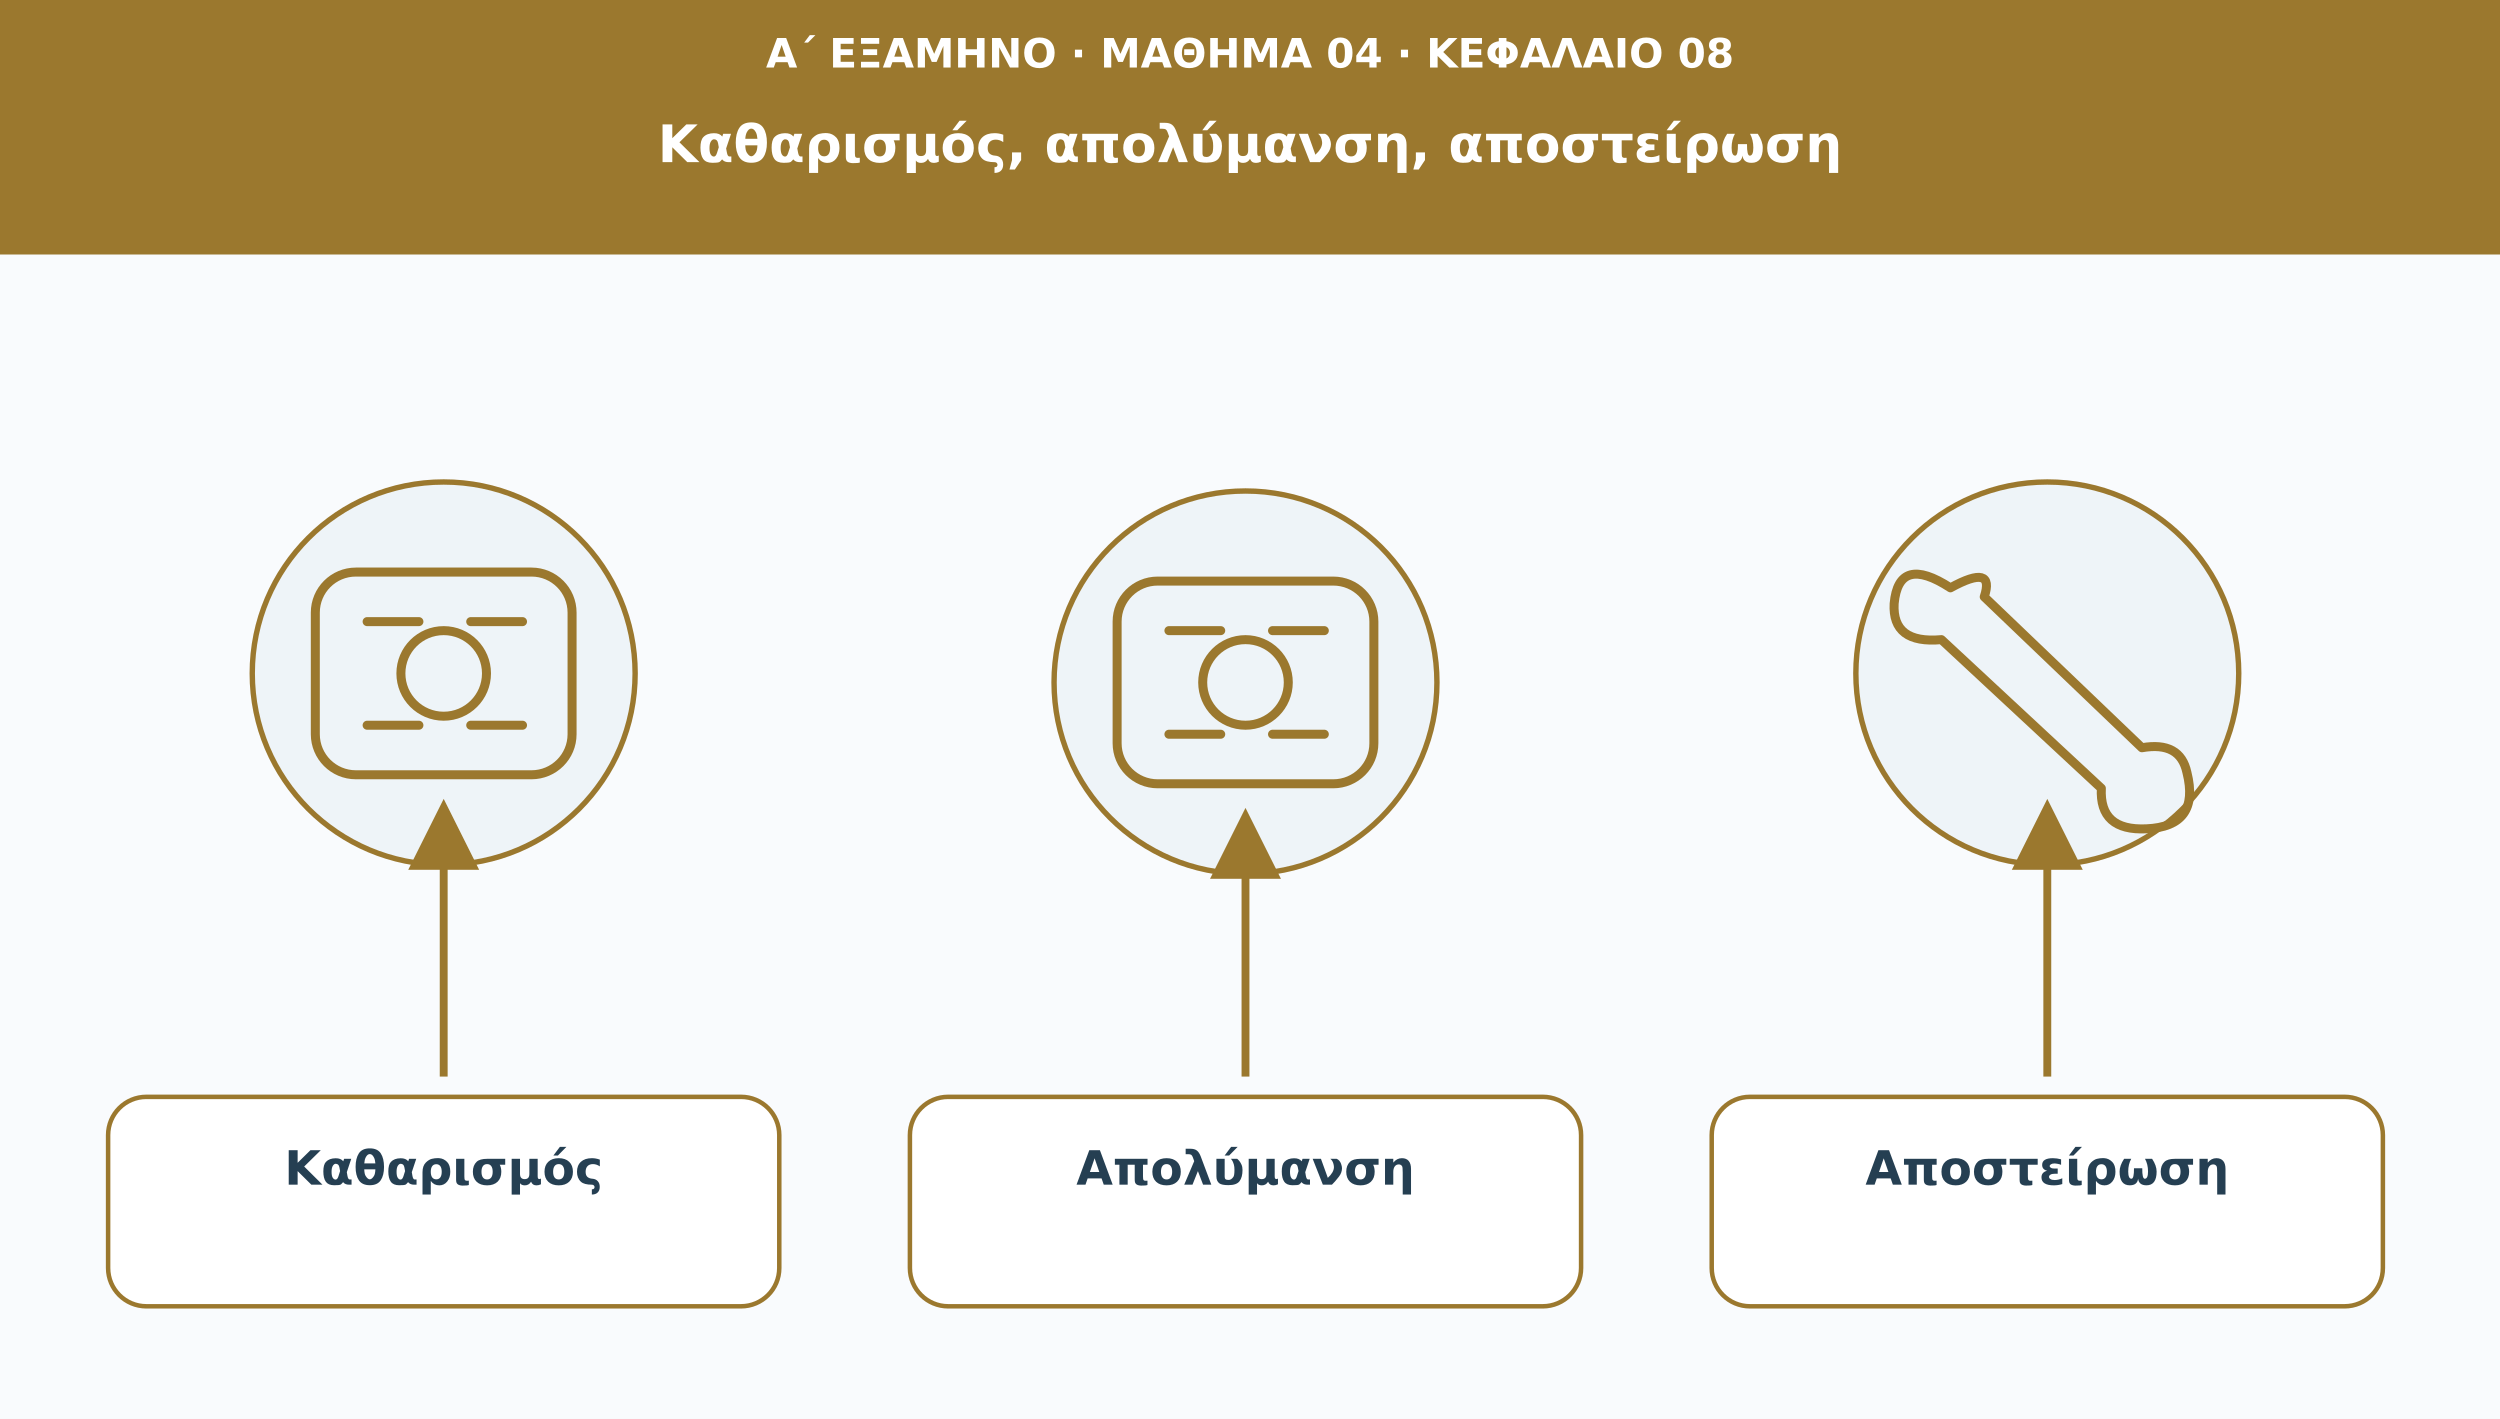
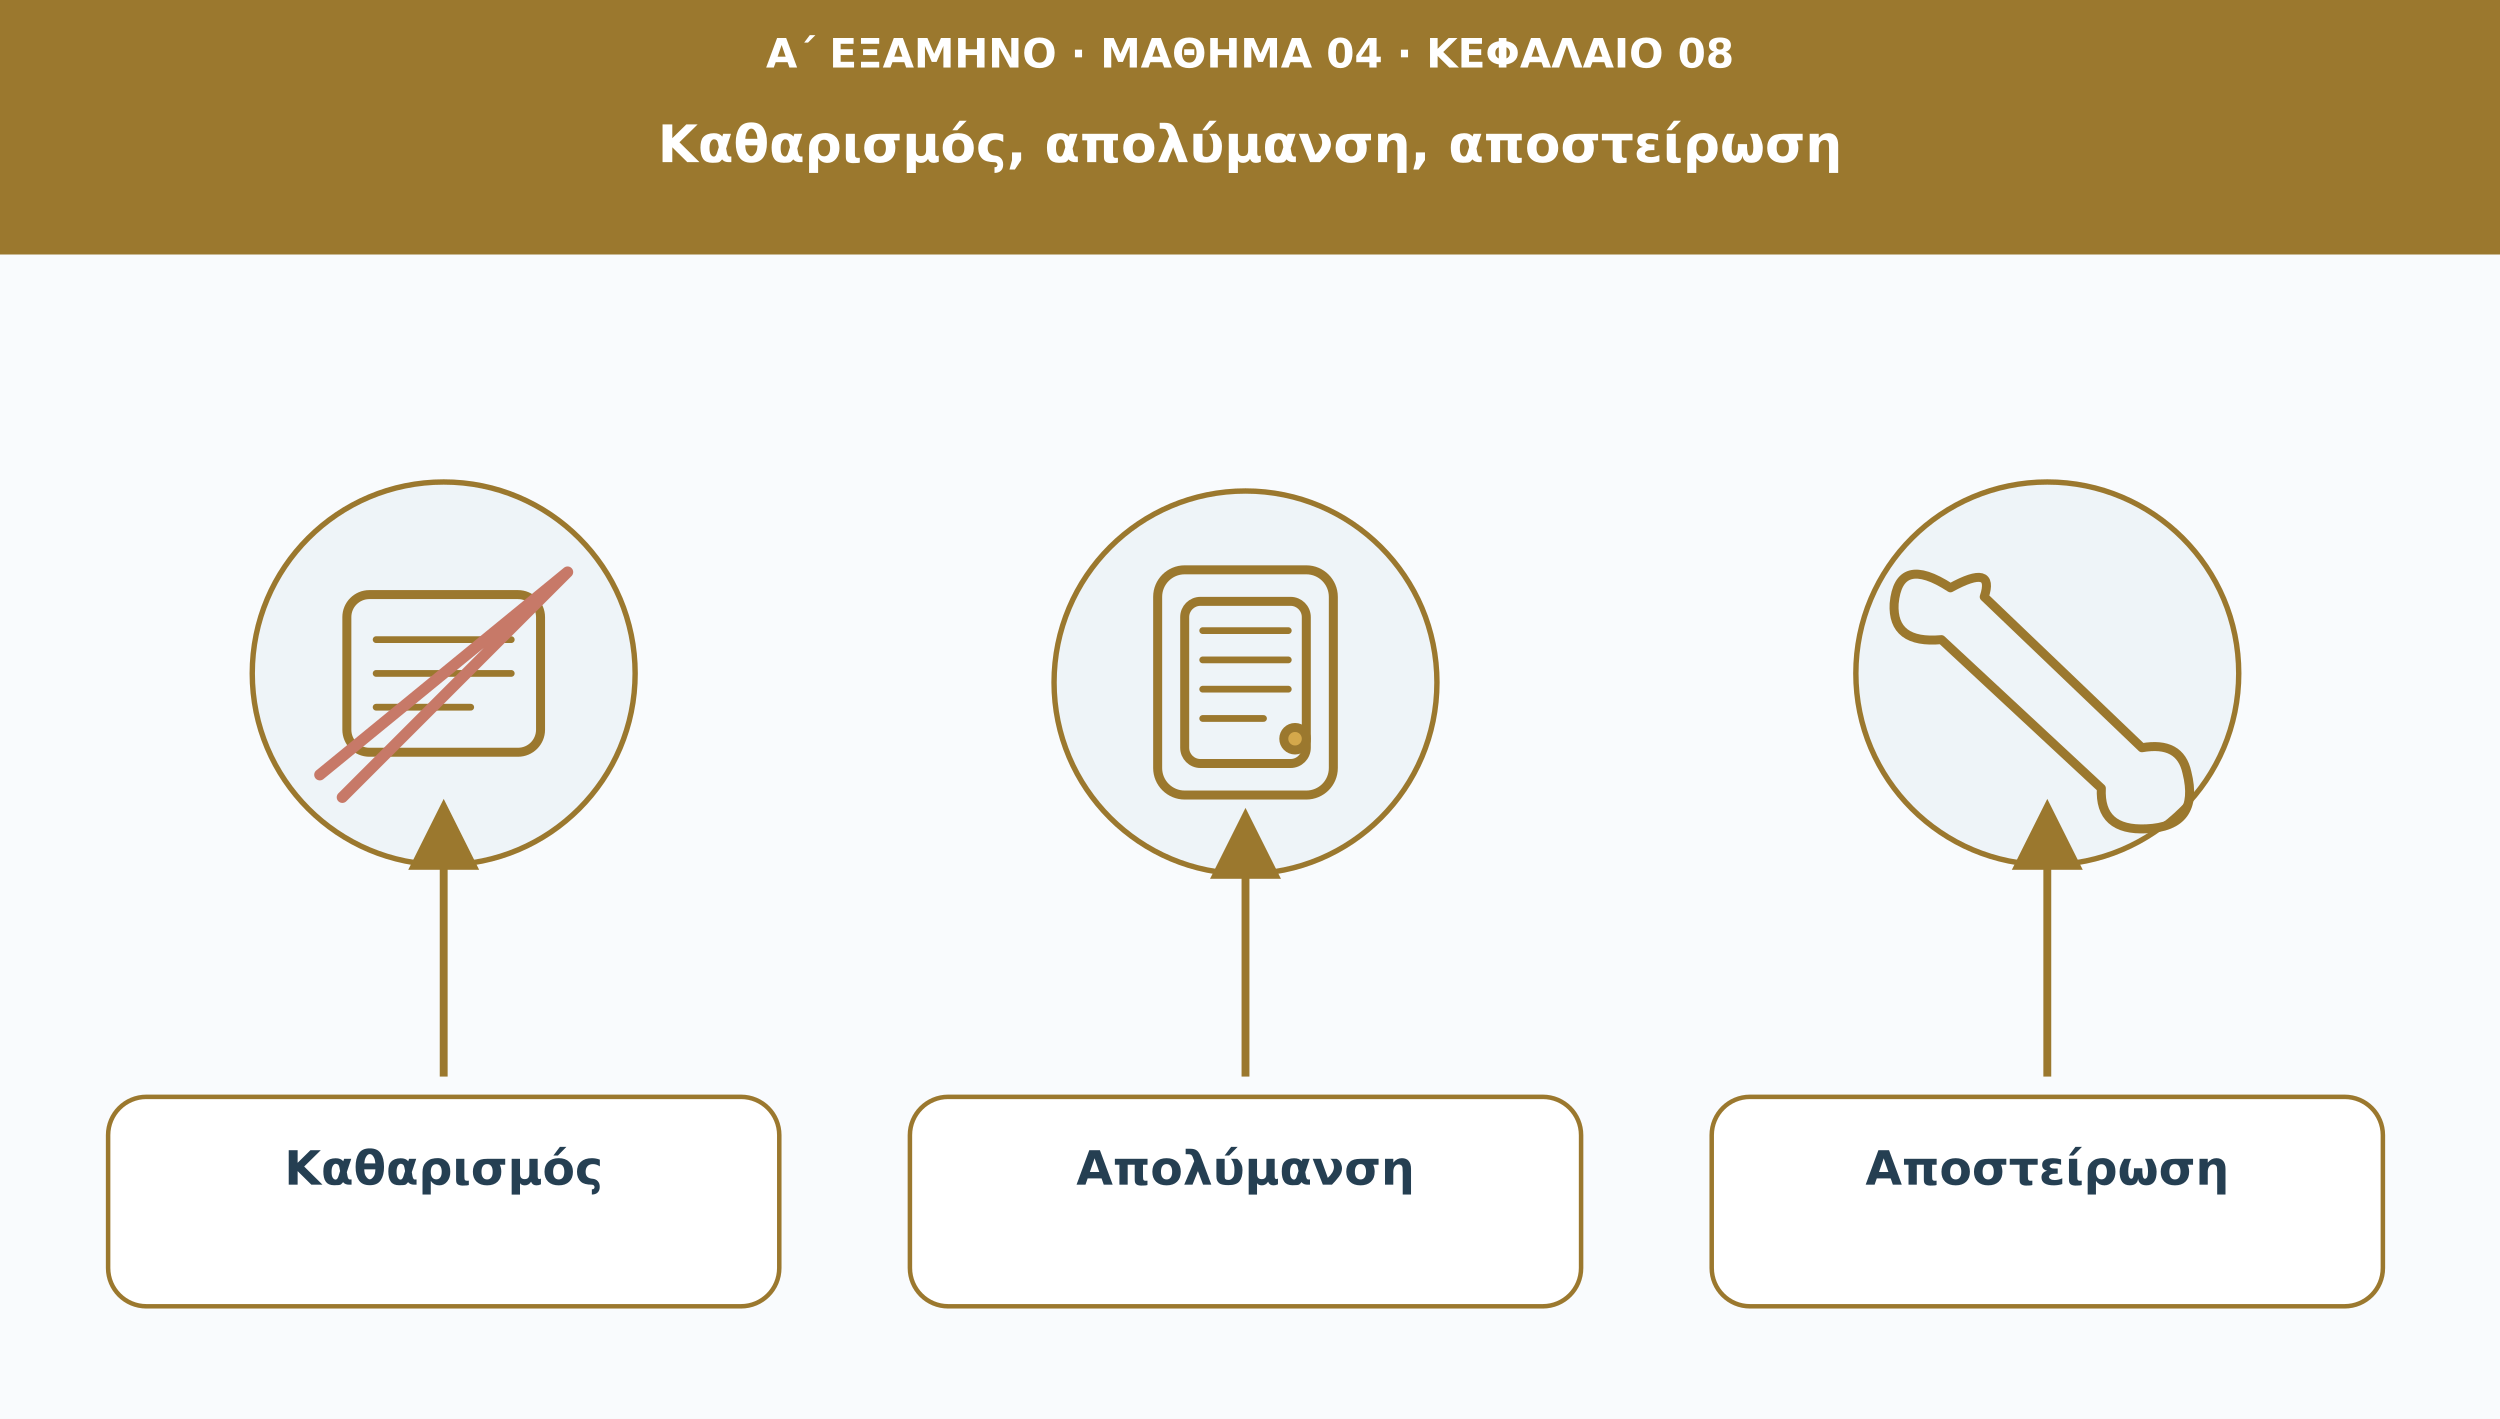
<svg xmlns="http://www.w3.org/2000/svg" viewBox="0 0 1110 630" role="img" aria-labelledby="t d">
  <defs>
    <marker id="arr" viewBox="0 0 10 10" markerWidth="9" markerHeight="9" refX="8" refY="5" orient="auto">
      <path d="M0 0L10 5L0 10Z" fill="#9b782e" />
    </marker>
  </defs>
  <rect width="1110" height="630" fill="#f9fbfd" />
  <rect width="1110" height="113" fill="#9b782e" />
  <text x="555" y="30" font-family="DejaVu Sans,Arial,sans-serif" font-size="18" fill="#ffffff" font-weight="690" text-anchor="middle">Α΄ ΕΞΑΜΗΝΟ · ΜΑΘΗΜΑ 04 · ΚΕΦΑΛΑΙΟ 08</text>
  <text x="555" y="72" font-family="DejaVu Sans,Arial,sans-serif" font-size="23" fill="#ffffff" font-weight="720" text-anchor="middle">Καθαρισμός, απολύμανση, αποστείρωση</text>
  <circle cx="197" cy="299" r="85" fill="#eef4f8" stroke="#9b782e" stroke-width="2.4" />
  <g transform="translate(197 299)" fill="none" stroke="#9b782e" stroke-width="4" stroke-linecap="round" stroke-linejoin="round">
-     <rect x="-57" y="-45" width="114" height="90" rx="18" />
-     <circle r="19" />
-     <path d="M-34-23h23m23 0h23m-69 46h23m23 0h23" />
+     <rect x="-43" y="-35" width="86" height="70" rx="10" />
+     <path d="M-30-15h60M-30 0h60M-30 15h42" stroke-width="3" />
+     <path d="M-55 45l110-90M-45 55l100-100" stroke="#c77968" stroke-width="5" />
  </g>
  <path d="M197 478L197 361" stroke="#9b782e" stroke-width="3.5" marker-end="url(#arr)" />
  <rect x="48" y="487" width="298" height="93" rx="17" fill="#ffffff" stroke="#9b782e" stroke-width="2" />
  <text x="197" y="526" font-family="DejaVu Sans,Arial,sans-serif" font-size="21" fill="#253f52" font-weight="700" text-anchor="middle">Καθαρισμός</text>
  <circle cx="553" cy="303" r="85" fill="#eef4f8" stroke="#9b782e" stroke-width="2.4" />
  <g transform="translate(553 303)" fill="none" stroke="#9b782e" stroke-width="4" stroke-linecap="round" stroke-linejoin="round">
-     <rect x="-57" y="-45" width="114" height="90" rx="18" />
-     <circle r="19" />
-     <path d="M-34-23h23m23 0h23m-69 46h23m23 0h23" />
+     <rect x="-39" y="-50" width="78" height="100" rx="12" />
+     <rect x="-27" y="-36" width="54" height="72" rx="7" fill="#eef4f8" />
+     <path d="M-19-23h38M-19-10h38M-19 3h38M-19 16h27" stroke-width="3" />
+     <circle cx="22" cy="25" r="5" fill="#d4a84b" />
  </g>
  <path d="M553 478L553 365" stroke="#9b782e" stroke-width="3.5" marker-end="url(#arr)" />
  <rect x="404" y="487" width="298" height="93" rx="17" fill="#ffffff" stroke="#9b782e" stroke-width="2" />
  <text x="553" y="526" font-family="DejaVu Sans,Arial,sans-serif" font-size="21" fill="#253f52" font-weight="700" text-anchor="middle">Απολύμανση</text>
  <circle cx="909" cy="299" r="85" fill="#eef4f8" stroke="#9b782e" stroke-width="2.4" />
  <g transform="translate(909 299)" fill="none" stroke="#9b782e" stroke-width="4" stroke-linecap="round" stroke-linejoin="round">
    <path d="M-43-38q-23-15-25 7q-1 18 21 16L24 51q-1 19 20 18q24-1 18-25q-3-14-20-11L-28-34q5-15-15-4Z" />
  </g>
  <path d="M909 478L909 361" stroke="#9b782e" stroke-width="3.5" marker-end="url(#arr)" />
  <rect x="760" y="487" width="298" height="93" rx="17" fill="#ffffff" stroke="#9b782e" stroke-width="2" />
  <text x="909" y="526" font-family="DejaVu Sans,Arial,sans-serif" font-size="21" fill="#253f52" font-weight="700" text-anchor="middle">Αποστείρωση</text>
</svg>
